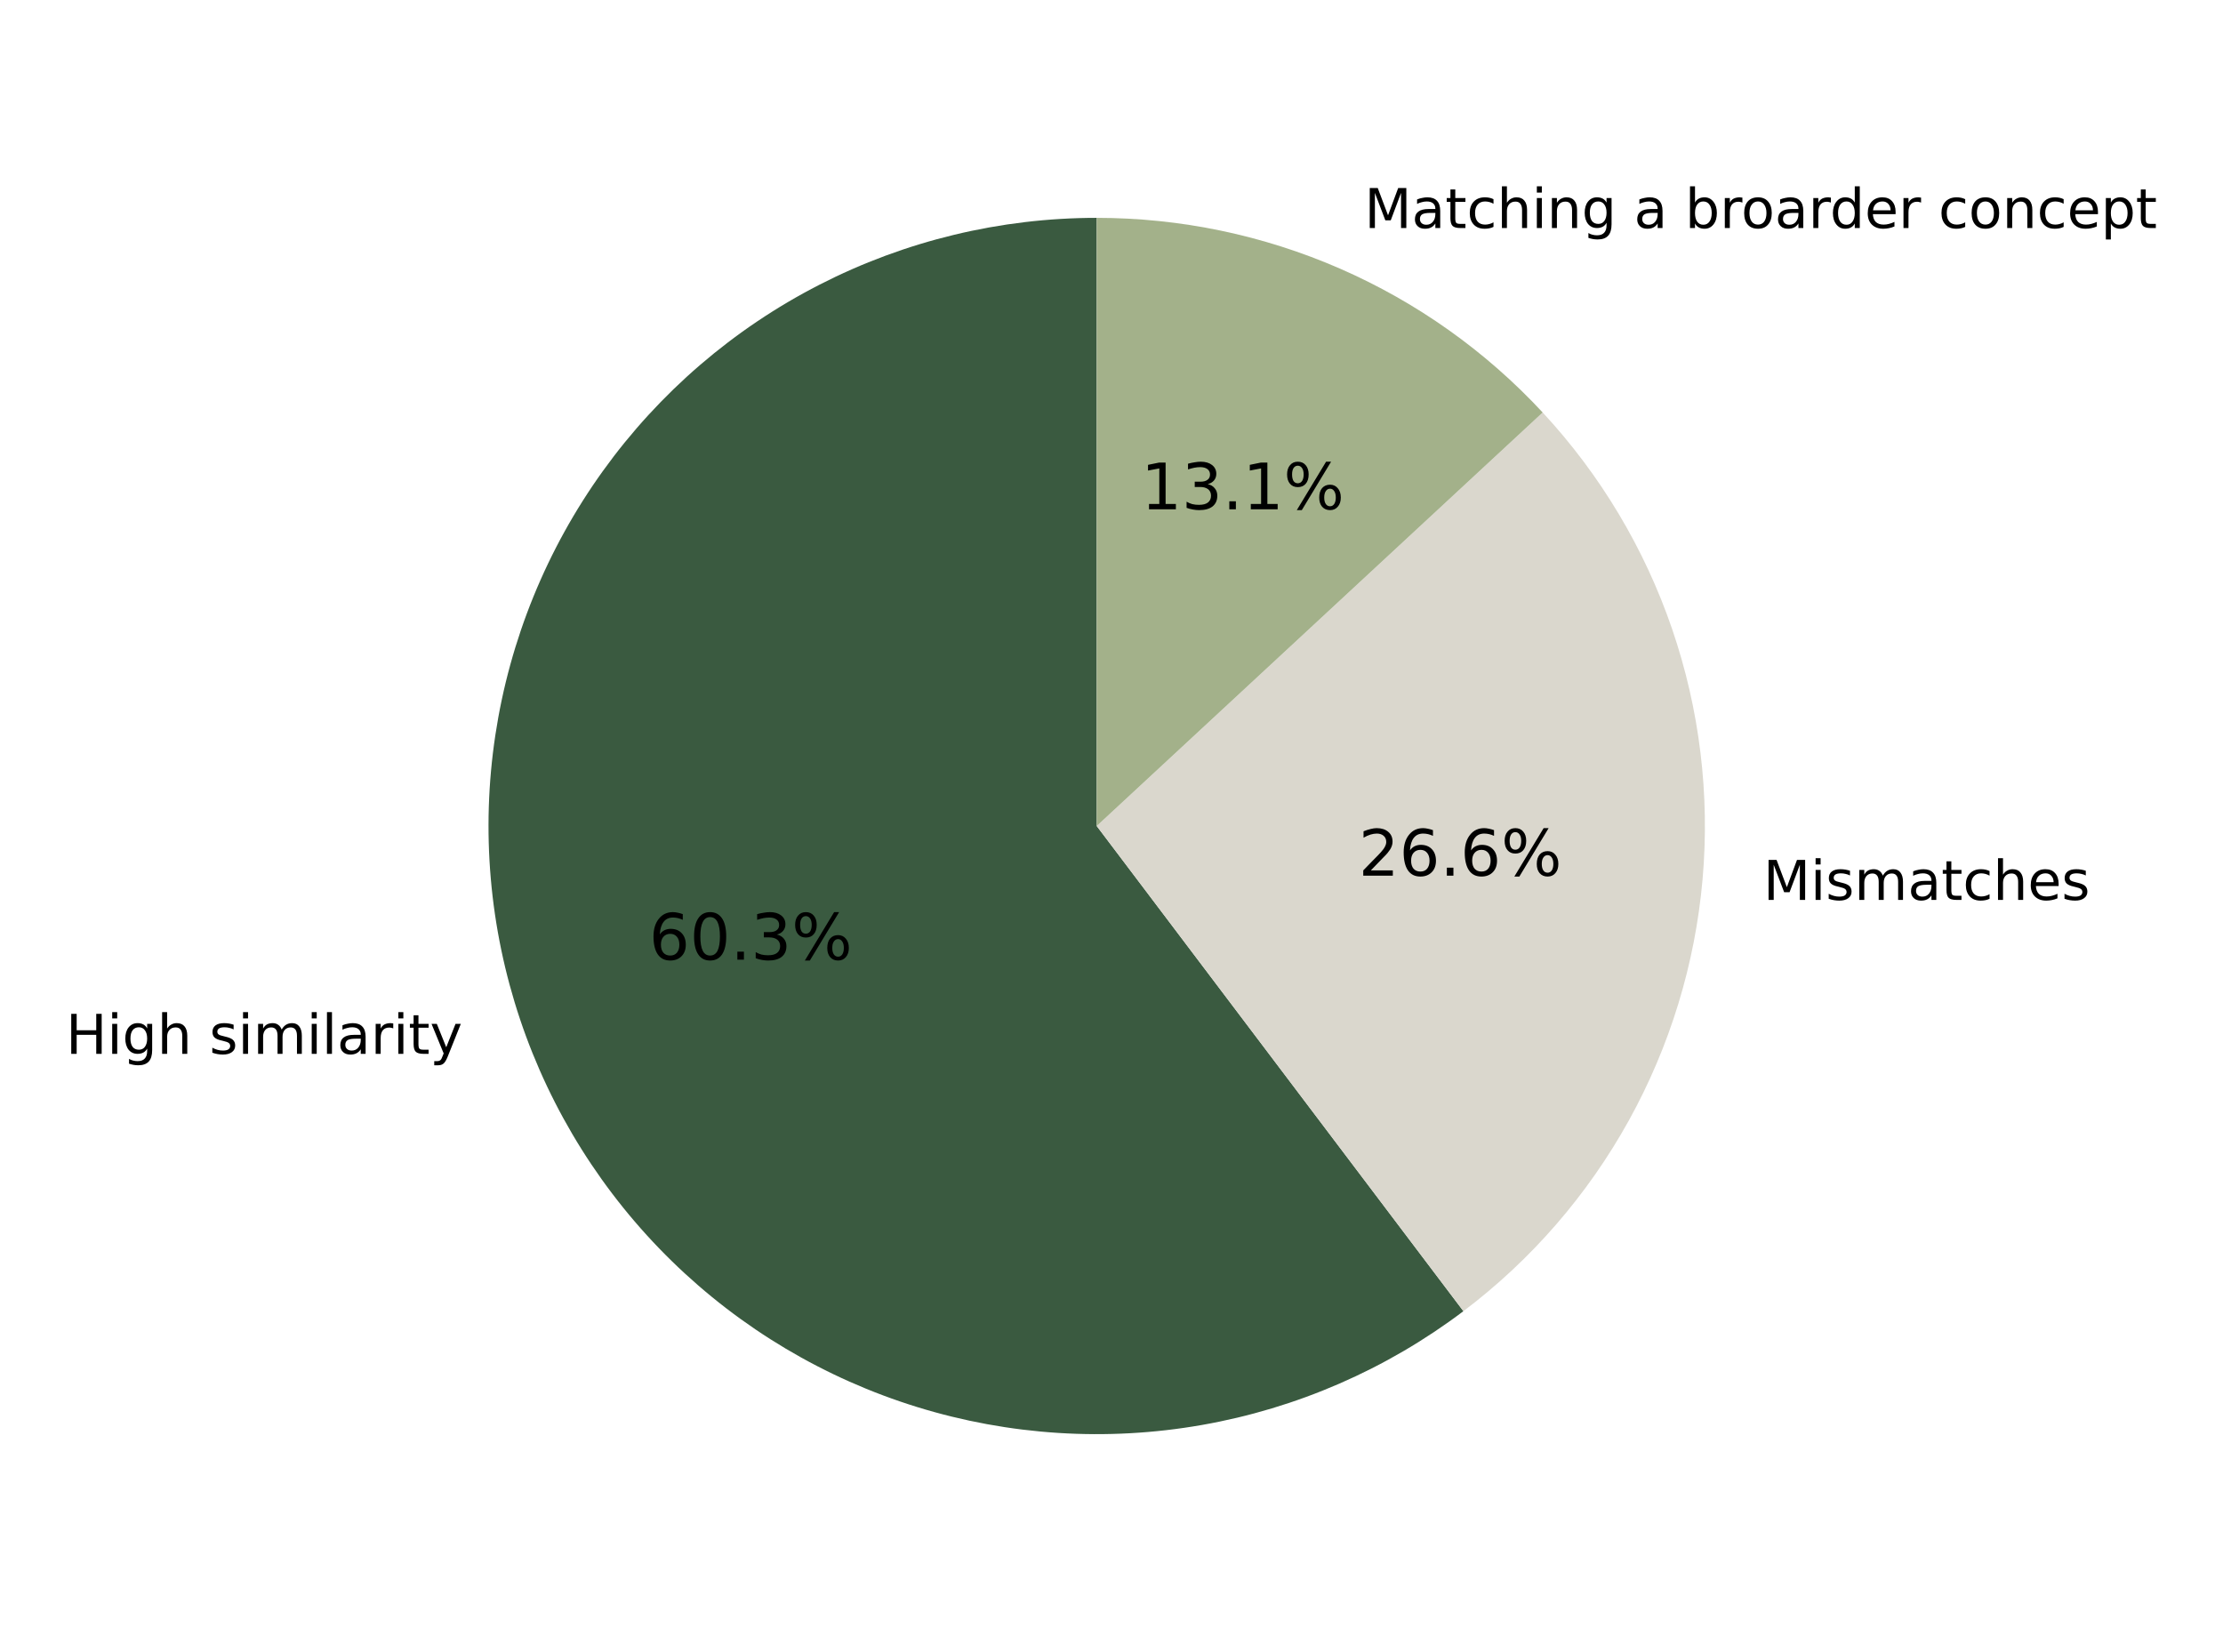
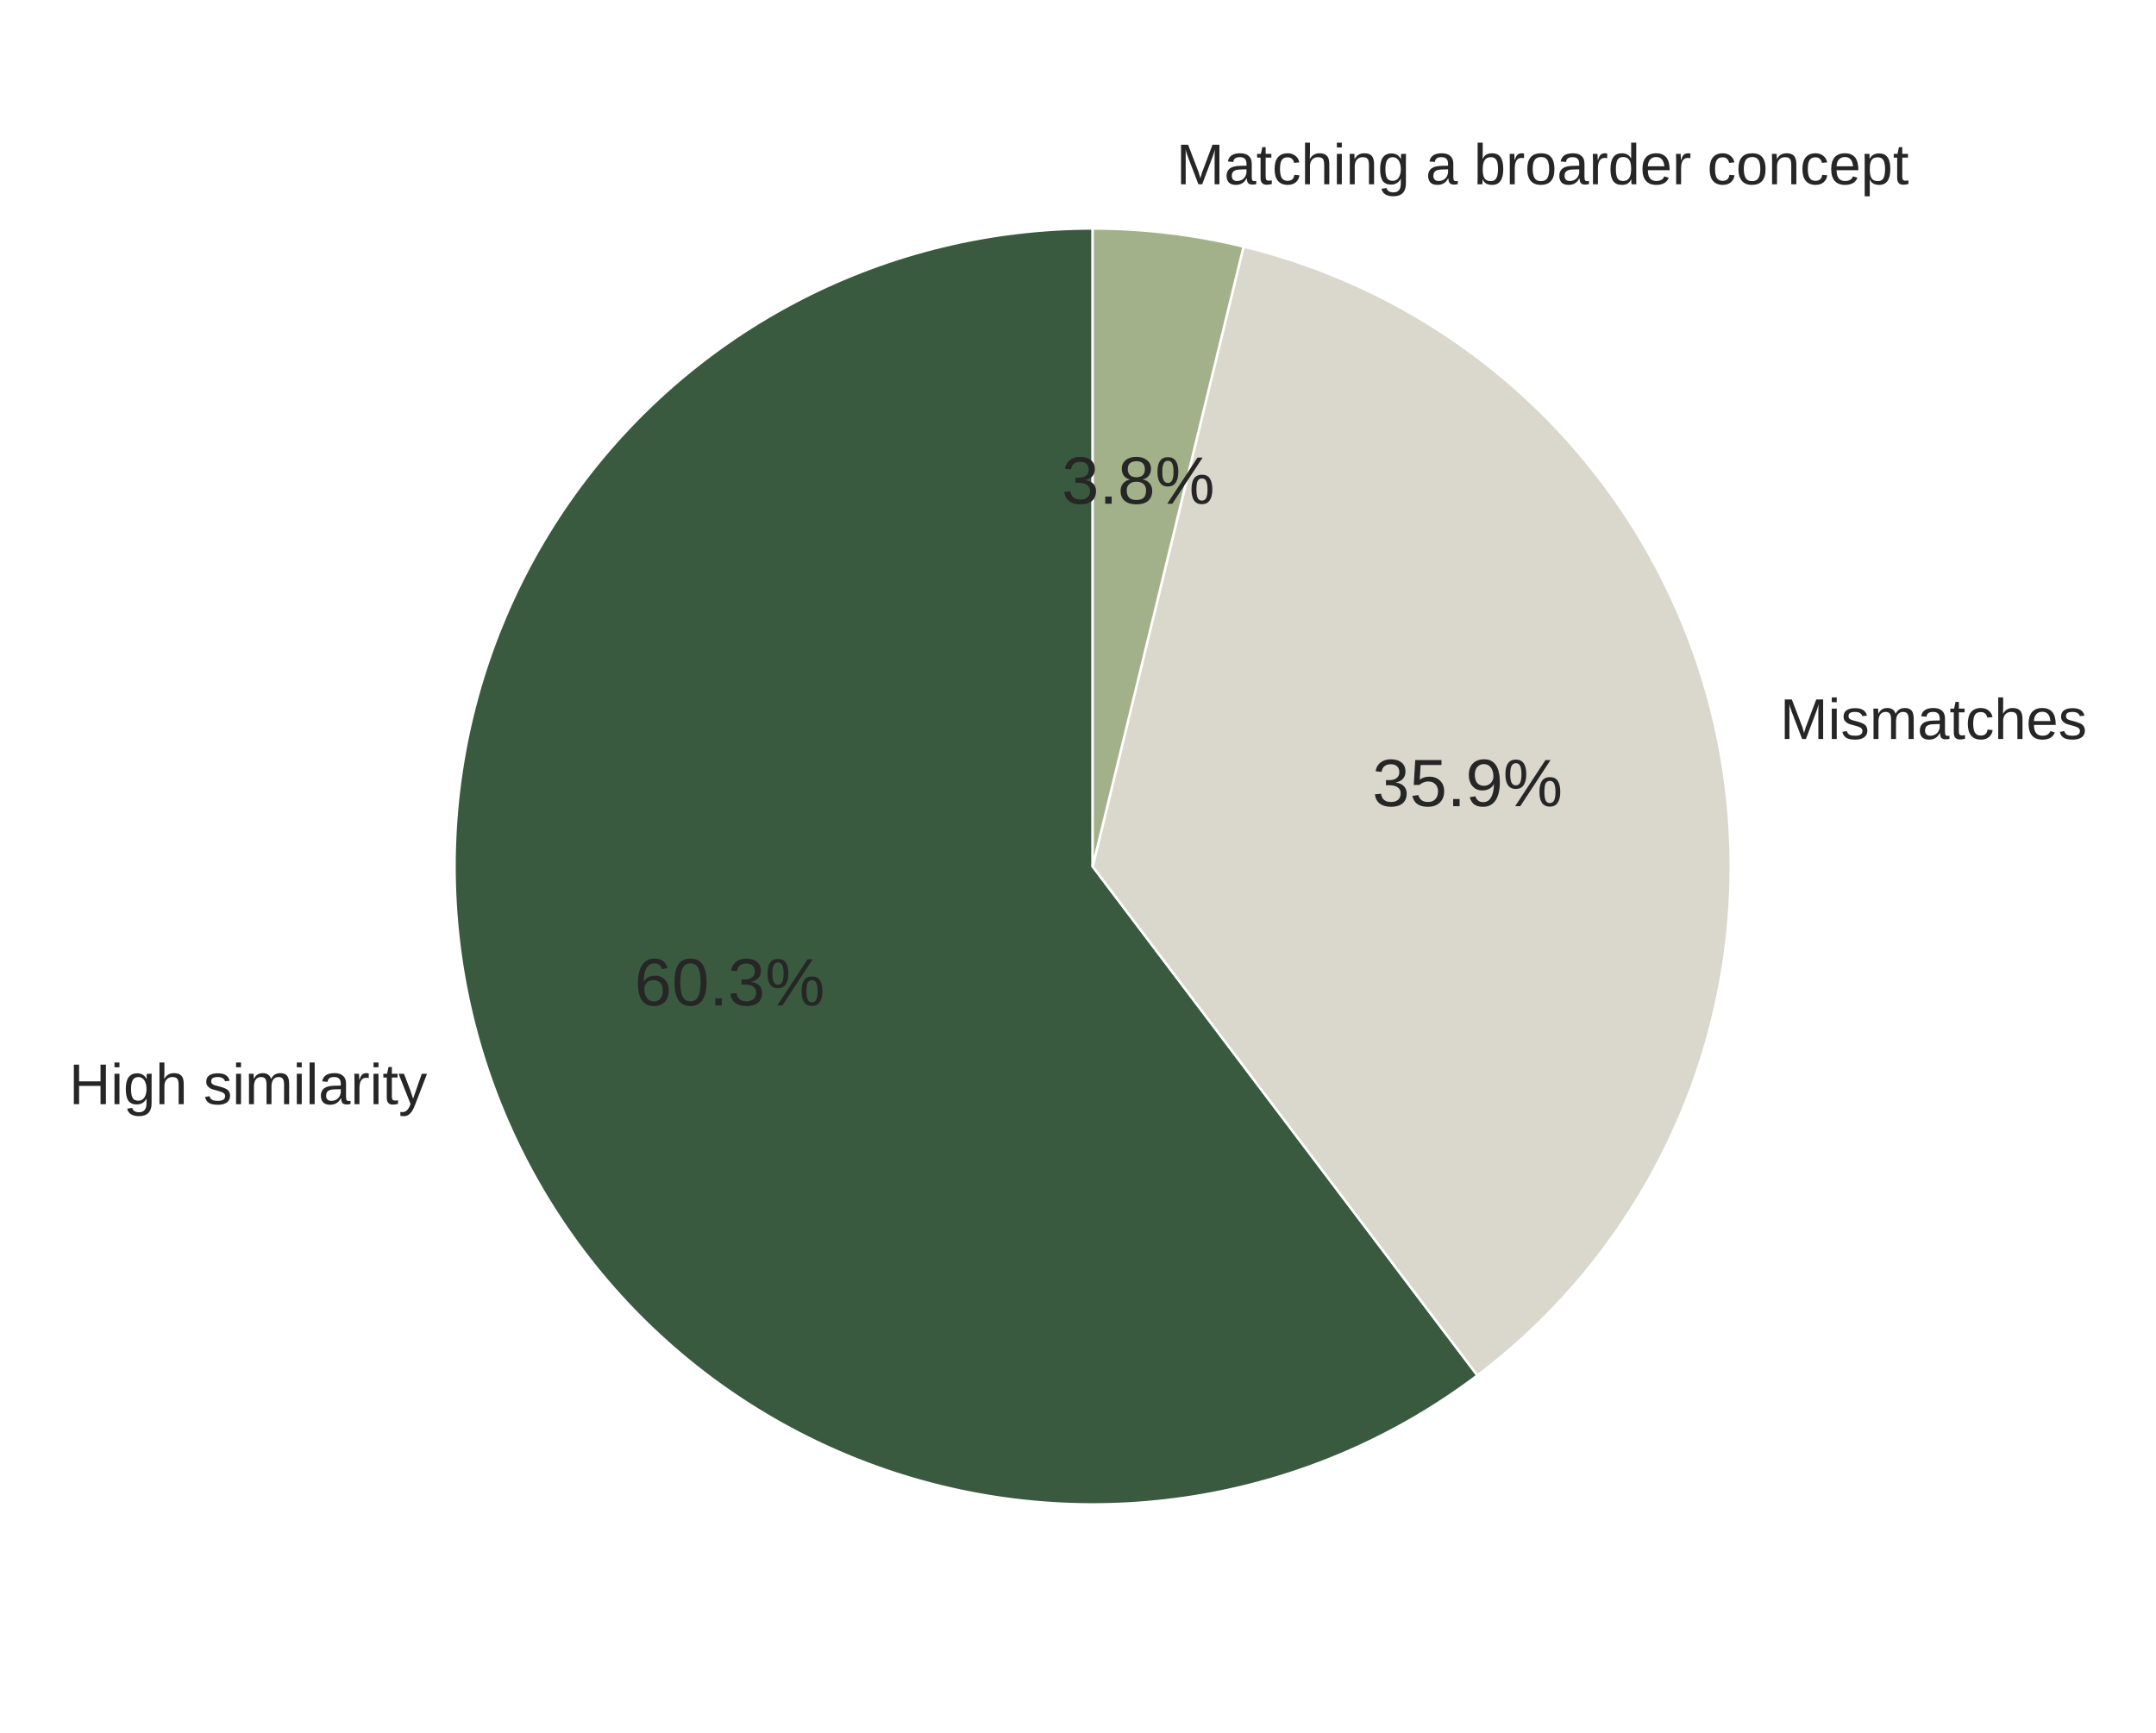
- <svg xmlns="http://www.w3.org/2000/svg" width="243.165pt" height="180.72pt" viewBox="0 0 243.165 180.72" version="1.1">
+ <svg xmlns="http://www.w3.org/2000/svg" width="224.786pt" height="180.72pt" viewBox="0 0 224.786 180.72" version="1.1">
  <defs>
    <style type="text/css">*{stroke-linejoin: round; stroke-linecap: butt}</style>
  </defs>
  <g id="figure_1">
    <g id="patch_1">
-       <path d="M 0 180.72  L 243.165 180.72  L 243.165 0  L 0 0  z " style="fill: #ffffff" />
+       <path d="M 0 180.72  L 224.786 180.72  L 224.786 0  L 0 0  z " style="fill: #ffffff" />
    </g>
    <g id="axes_1">
+       <g id="matplotlib.axis_1" />
+       <g id="matplotlib.axis_2" />
      <g id="patch_2">
-         <path d="M 119.965 23.832  C 109.413 23.832 99.012 26.342 89.622 31.154  C 80.232 35.967 72.12 42.945 65.959 51.51  C 59.797 60.075 55.761 69.985 54.184 80.417  C 52.607 90.85 53.534 101.51 56.889 111.514  C 60.244 121.517 65.932 130.581 73.48 137.953  C 81.028 145.326 90.223 150.798 100.303 153.916  C 110.383 157.035 121.062 157.711 131.454 155.888  C 141.847 154.066 151.659 149.797 160.076 143.436  L 119.965 90.36  z " style="fill: #3a5a40" />
+         <path d="M 113.921 23.832  C 103.369 23.832 92.968 26.342 83.578 31.154  C 74.188 35.967 66.076 42.945 59.915 51.51  C 53.753 60.075 49.717 69.985 48.14 80.417  C 46.563 90.85 47.49 101.51 50.845 111.514  C 54.2 121.517 59.887 130.581 67.436 137.953  C 74.984 145.326 84.179 150.798 94.259 153.916  C 104.339 157.035 115.018 157.711 125.41 155.888  C 135.803 154.066 145.615 149.797 154.032 143.436  L 113.921 90.36  z " style="fill: #3a5a40; stroke: #ffffff; stroke-width: 0.25; stroke-linejoin: miter" />
      </g>
      <g id="patch_3">
-         <path d="M 160.076 143.436  C 167.495 137.829 173.657 130.728 178.163 122.593  C 182.668 114.458 185.419 105.468 186.236 96.205  C 187.052 86.941 185.918 77.608 182.906 68.81  C 179.894 60.012 175.07 51.943 168.747 45.124  L 119.965 90.36  z " style="fill: #dad7cd" />
+         <path d="M 154.032 143.436  C 164.075 135.846 171.76 125.56 176.191 113.778  C 180.622 101.996 181.619 89.195 179.066 76.869  C 176.514 64.543 170.515 53.191 161.769 44.137  C 153.023 35.084 141.885 28.696 129.654 25.719  L 113.921 90.36  z " style="fill: #dad7cd; stroke: #ffffff; stroke-width: 0.25; stroke-linejoin: miter" />
      </g>
      <g id="patch_4">
-         <path d="M 168.747 45.124  C 162.519 38.408 154.972 33.051 146.578 29.387  C 138.184 25.723 129.123 23.832 119.965 23.832  L 119.965 90.36  z " style="fill: #a3b18a" />
+         <path d="M 129.654 25.719  C 127.081 25.093 124.473 24.621 121.844 24.306  C 119.215 23.99 116.569 23.832 113.921 23.832  L 113.921 90.36  z " style="fill: #a3b18a; stroke: #ffffff; stroke-width: 0.25; stroke-linejoin: miter" />
      </g>
-       <g id="matplotlib.axis_1" />
-       <g id="matplotlib.axis_2" />
      <g id="text_1">
-         <text style="font: 6px 'DejaVu Sans', 'Bitstream Vera Sans', 'Computer Modern Sans Serif', 'Lucida Grande', 'Verdana', 'Geneva', 'Lucid', 'Arial', 'Helvetica', 'Avant Garde', sans-serif; text-anchor: end" x="50.582" y="115.285" transform="rotate(-0 50.58187 115.2847)">High similarity</text>
+         <text style="fill: #262626; font: 6px 'Arial', 'DejaVu Sans', 'Liberation Sans', 'Bitstream Vera Sans', sans-serif; text-anchor: end" x="44.538" y="115.145" transform="rotate(-0 44.53781 115.145)">High similarity</text>
      </g>
      <g id="text_2">
-         <text style="font: 7px 'DejaVu Sans', 'Bitstream Vera Sans', 'Computer Modern Sans Serif', 'Lucida Grande', 'Verdana', 'Geneva', 'Lucid', 'Arial', 'Helvetica', 'Avant Garde', sans-serif; text-anchor: middle" x="82.12" y="104.984" transform="rotate(-0 82.11954 104.9838)">60.3%</text>
+         <text style="fill: #262626; font: 7px 'Arial', 'DejaVu Sans', 'Liberation Sans', 'Bitstream Vera Sans', sans-serif; text-anchor: middle" x="76.075" y="104.862" transform="rotate(-0 76.07547 104.8618)">60.3%</text>
      </g>
      <g id="text_3">
-         <text style="font: 6px 'DejaVu Sans', 'Bitstream Vera Sans', 'Computer Modern Sans Serif', 'Lucida Grande', 'Verdana', 'Geneva', 'Lucid', 'Arial', 'Helvetica', 'Avant Garde', sans-serif; text-anchor: start" x="192.863" y="98.445" transform="rotate(-0 192.8626 98.44465)">Mismatches</text>
+         <text style="fill: #262626; font: 6px 'Arial', 'DejaVu Sans', 'Liberation Sans', 'Bitstream Vera Sans', sans-serif; text-anchor: start" x="185.581" y="77.071" transform="rotate(-0 185.581 77.07096)">Mismatches</text>
      </g>
      <g id="text_4">
-         <text style="font: 7px 'DejaVu Sans', 'Bitstream Vera Sans', 'Computer Modern Sans Serif', 'Lucida Grande', 'Verdana', 'Geneva', 'Lucid', 'Arial', 'Helvetica', 'Avant Garde', sans-serif; text-anchor: middle" x="159.727" y="95.798" transform="rotate(-0 159.7272 95.7983)">26.6%</text>
+         <text style="fill: #262626; font: 7px 'Arial', 'DejaVu Sans', 'Liberation Sans', 'Bitstream Vera Sans', sans-serif; text-anchor: middle" x="153.008" y="84.075" transform="rotate(-0 153.0081 84.07499)">35.9%</text>
      </g>
      <g id="text_5">
-         <text style="font: 6px 'DejaVu Sans', 'Bitstream Vera Sans', 'Computer Modern Sans Serif', 'Lucida Grande', 'Verdana', 'Geneva', 'Lucid', 'Arial', 'Helvetica', 'Avant Garde', sans-serif; text-anchor: start" x="149.239" y="24.945" transform="rotate(-0 149.2392 24.94525)">Matching a broarder concept</text>
+         <text style="fill: #262626; font: 6px 'Arial', 'DejaVu Sans', 'Liberation Sans', 'Bitstream Vera Sans', sans-serif; text-anchor: start" x="122.636" y="19.216" transform="rotate(-0 122.6363 19.21599)">Matching a broarder concept</text>
      </g>
      <g id="text_6">
-         <text style="font: 7px 'DejaVu Sans', 'Bitstream Vera Sans', 'Computer Modern Sans Serif', 'Lucida Grande', 'Verdana', 'Geneva', 'Lucid', 'Arial', 'Helvetica', 'Avant Garde', sans-serif; text-anchor: middle" x="135.933" y="55.708" transform="rotate(-0 135.9326 55.70772)">13.1%</text>
+         <text style="fill: #262626; font: 7px 'Arial', 'DejaVu Sans', 'Liberation Sans', 'Bitstream Vera Sans', sans-serif; text-anchor: middle" x="118.675" y="52.537" transform="rotate(-0 118.6747 52.53691)">3.8%</text>
      </g>
    </g>
  </g>
</svg>
